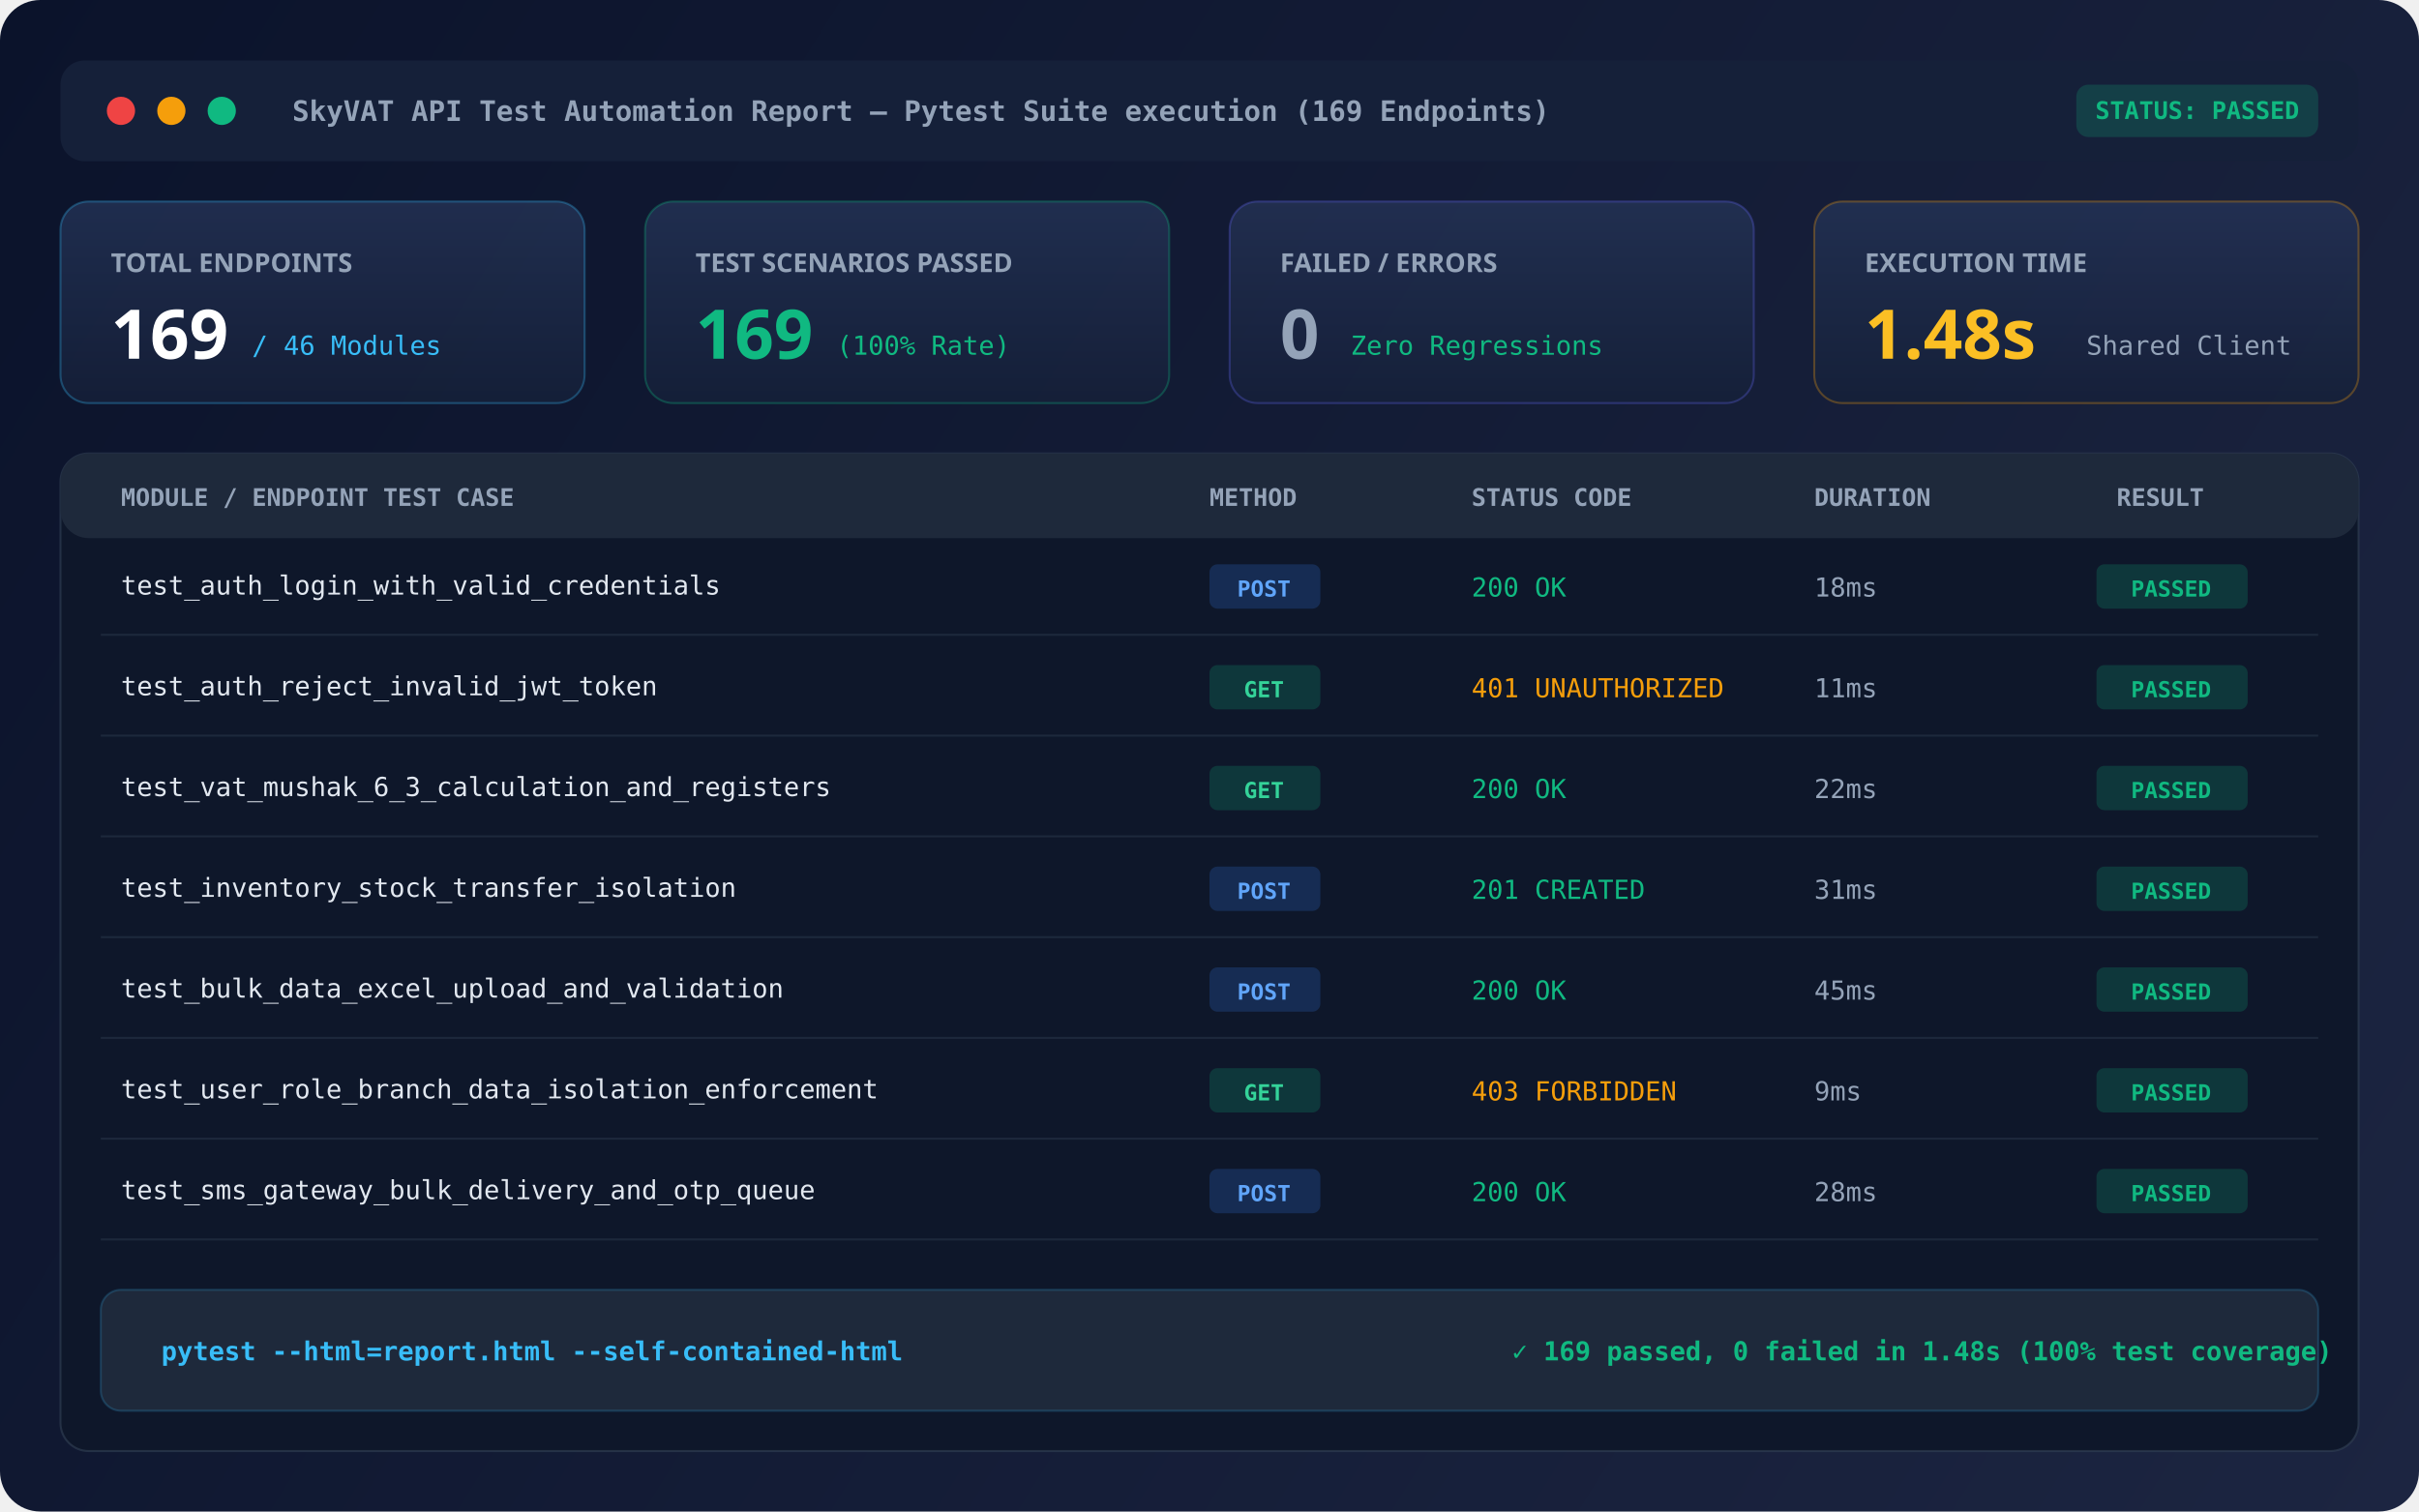
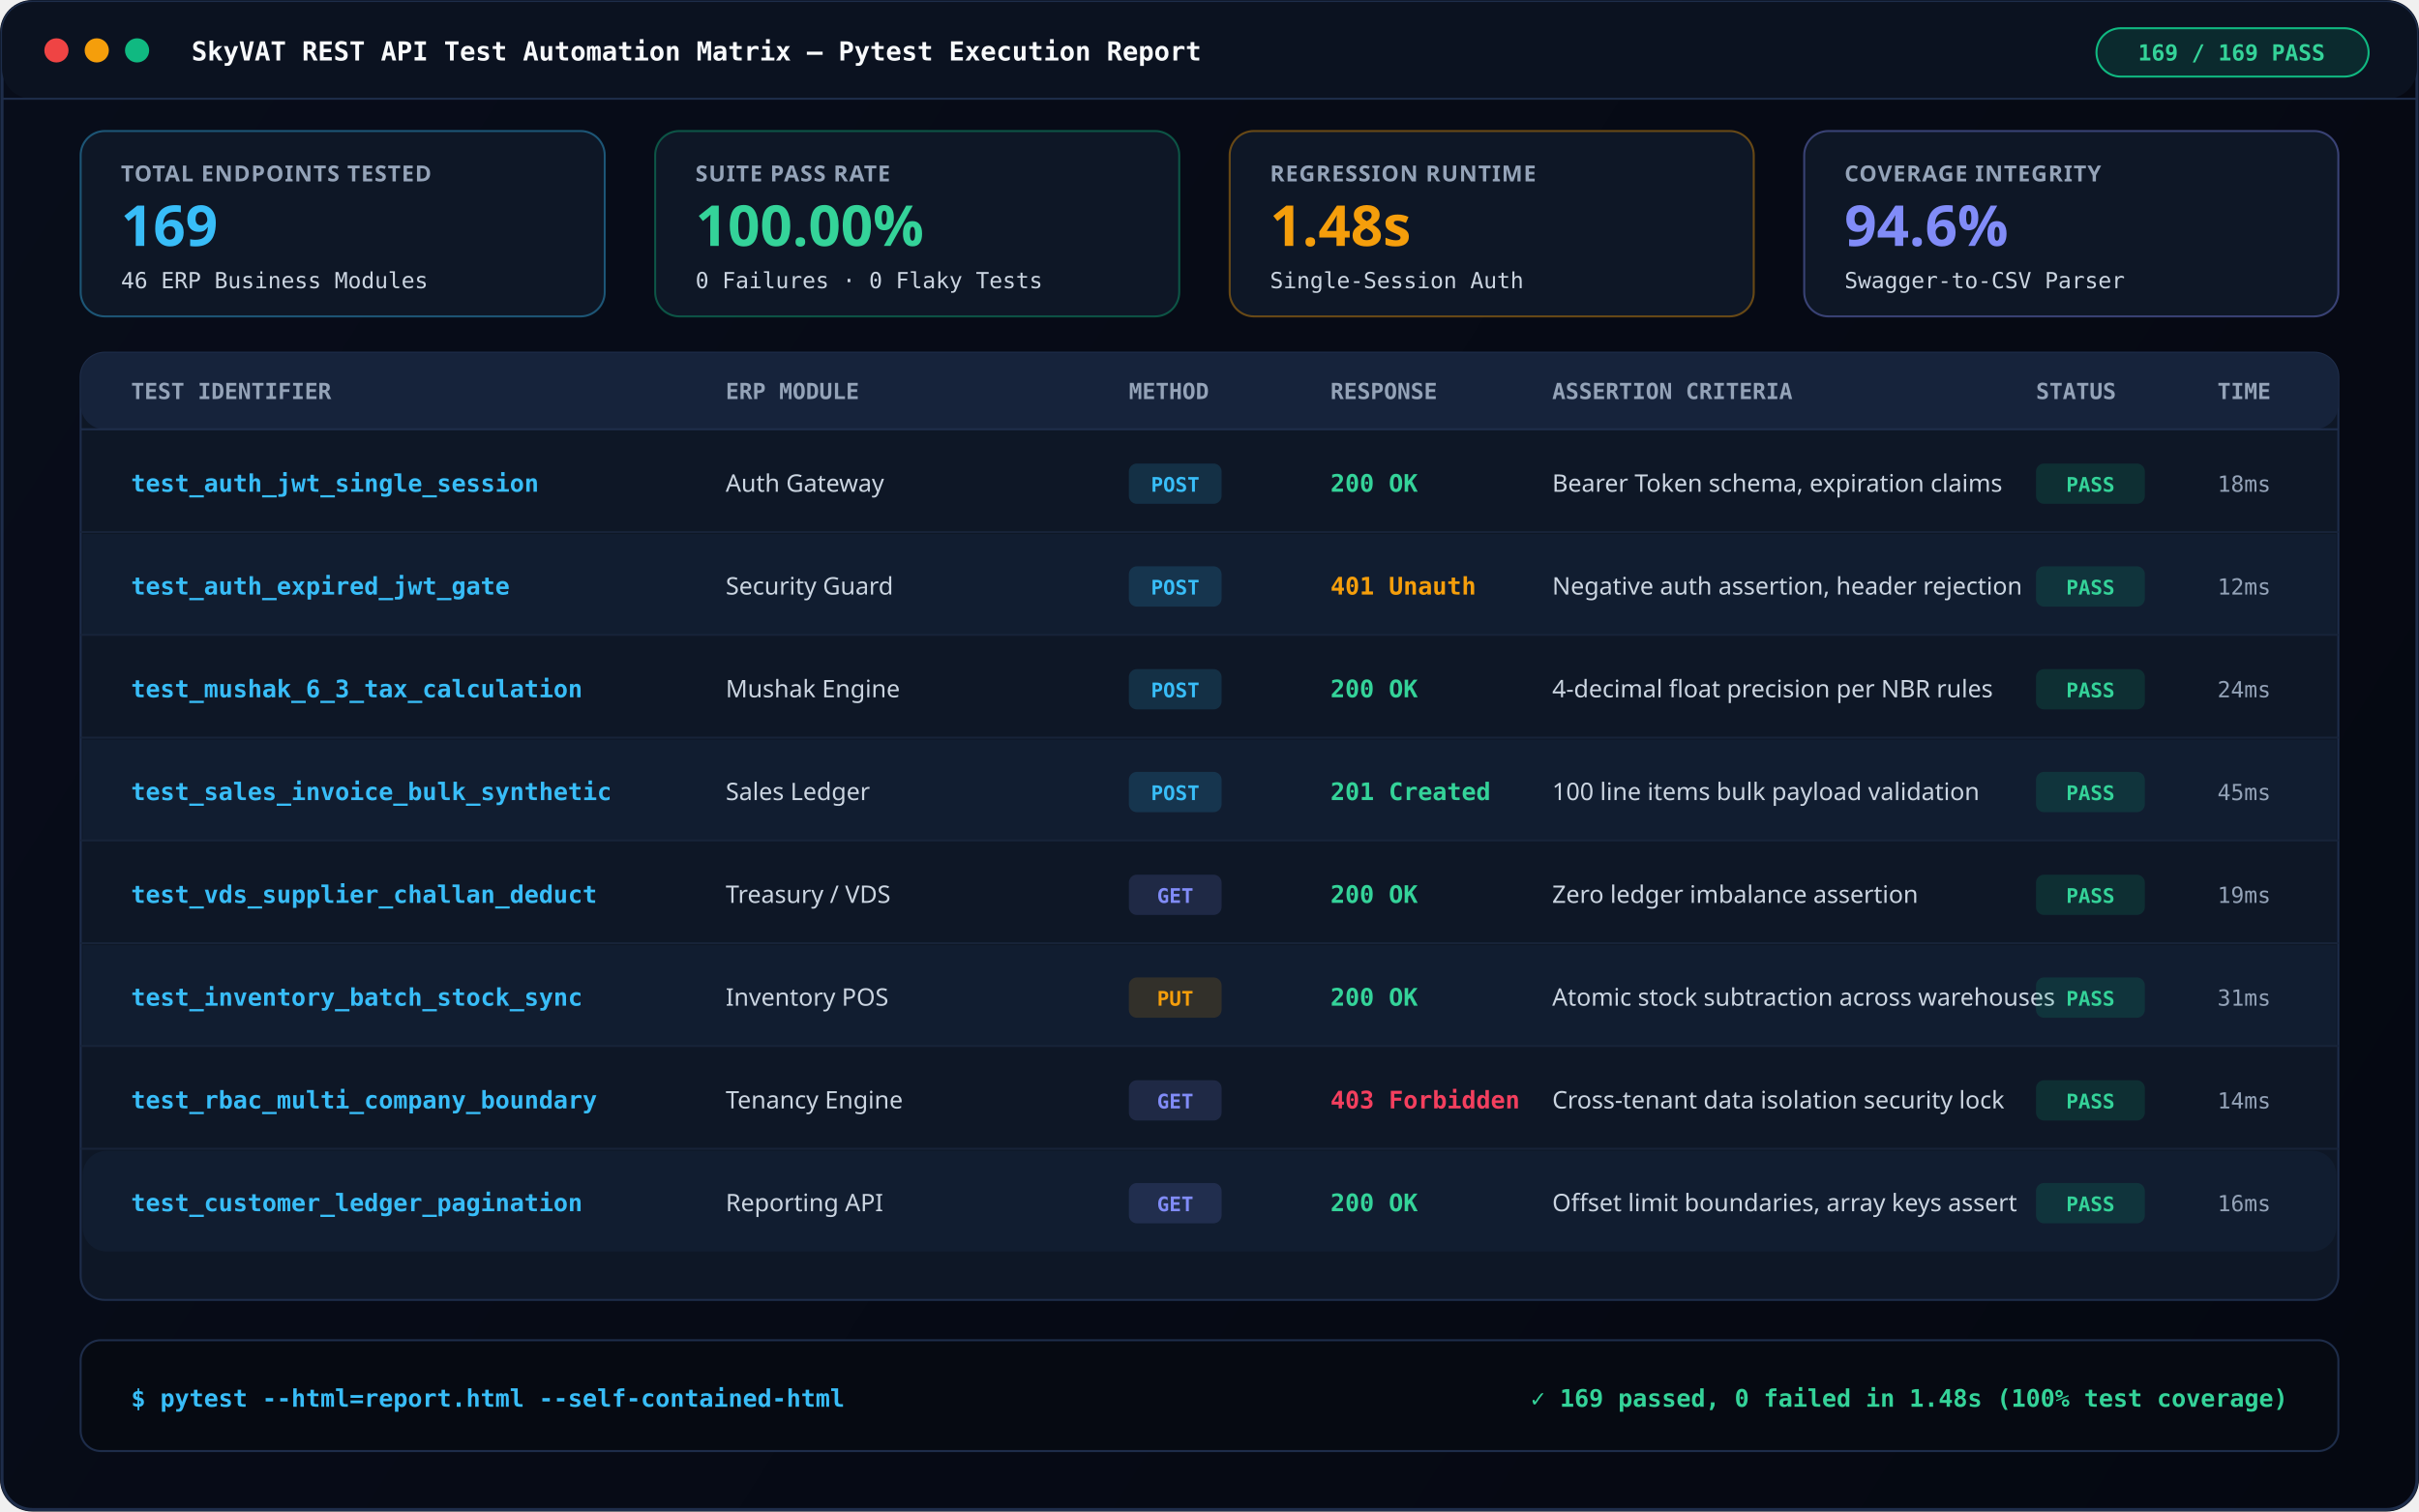
<svg xmlns="http://www.w3.org/2000/svg" width="1200" height="750" viewBox="0 0 1200 750" fill="none">
  <defs>
-     <linearGradient id="bgGrad1" x1="0" y1="0" x2="1200" y2="750" gradientUnits="userSpaceOnUse">
-       <stop stop-color="#0B132B" />
-       <stop offset="1" stop-color="#1C2541" />
-     </linearGradient>
-     <linearGradient id="cardGrad" x1="0" y1="0" x2="0" y2="1">
-       <stop stop-color="#243356" stop-opacity="0.8" />
-       <stop offset="1" stop-color="#152039" stop-opacity="0.8" />
+     <linearGradient id="bgP1_dark" x1="0" y1="0" x2="1200" y2="750" gradientUnits="userSpaceOnUse">
+       <stop stop-color="#080D1A" />
+       <stop offset="1" stop-color="#050811" />
    </linearGradient>
  </defs>
-   <rect width="1200" height="750" rx="20" fill="url(#bgGrad1)" />
-   <rect x="30" y="30" width="1140" height="50" rx="12" fill="#152039" />
-   <circle cx="60" cy="55" r="7" fill="#EF4444" />
-   <circle cx="85" cy="55" r="7" fill="#F59E0B" />
-   <circle cx="110" cy="55" r="7" fill="#10B981" />
-   <text x="145" y="60" fill="#94A3B8" font-family="'JetBrains Mono', monospace" font-size="14" font-weight="600">SkyVAT API Test Automation Report — Pytest Suite execution (169 Endpoints)</text>
-   <rect x="1030" y="42" width="120" height="26" rx="6" fill="#10B981" fill-opacity="0.2" />
-   <text x="1090" y="59" fill="#10B981" font-family="'JetBrains Mono', monospace" font-size="12" font-weight="700" text-anchor="middle">STATUS: PASSED</text>
-   <rect x="30" y="100" width="260" height="100" rx="14" fill="url(#cardGrad)" stroke="#38BDF8" stroke-opacity="0.3" />
-   <text x="55" y="135" fill="#94A3B8" font-family="system-ui, sans-serif" font-size="13" font-weight="600">TOTAL ENDPOINTS</text>
-   <text x="55" y="178" fill="#FFFFFF" font-family="system-ui, sans-serif" font-size="34" font-weight="800">169</text>
-   <text x="125" y="176" fill="#38BDF8" font-family="'JetBrains Mono', monospace" font-size="13">/ 46 Modules</text>
-   <rect x="320" y="100" width="260" height="100" rx="14" fill="url(#cardGrad)" stroke="#10B981" stroke-opacity="0.3" />
-   <text x="345" y="135" fill="#94A3B8" font-family="system-ui, sans-serif" font-size="13" font-weight="600">TEST SCENARIOS PASSED</text>
-   <text x="345" y="178" fill="#10B981" font-family="system-ui, sans-serif" font-size="34" font-weight="800">169</text>
-   <text x="415" y="176" fill="#10B981" font-family="'JetBrains Mono', monospace" font-size="13">(100% Rate)</text>
-   <rect x="610" y="100" width="260" height="100" rx="14" fill="url(#cardGrad)" stroke="#6366F1" stroke-opacity="0.3" />
-   <text x="635" y="135" fill="#94A3B8" font-family="system-ui, sans-serif" font-size="13" font-weight="600">FAILED / ERRORS</text>
-   <text x="635" y="178" fill="#94A3B8" font-family="system-ui, sans-serif" font-size="34" font-weight="800">0</text>
-   <text x="670" y="176" fill="#10B981" font-family="'JetBrains Mono', monospace" font-size="13">Zero Regressions</text>
-   <rect x="900" y="100" width="270" height="100" rx="14" fill="url(#cardGrad)" stroke="#F59E0B" stroke-opacity="0.3" />
-   <text x="925" y="135" fill="#94A3B8" font-family="system-ui, sans-serif" font-size="13" font-weight="600">EXECUTION TIME</text>
-   <text x="925" y="178" fill="#FBBF24" font-family="system-ui, sans-serif" font-size="34" font-weight="800">1.48s</text>
-   <text x="1035" y="176" fill="#94A3B8" font-family="'JetBrains Mono', monospace" font-size="13">Shared Client</text>
-   <rect x="30" y="225" width="1140" height="495" rx="14" fill="#0E172A" stroke="#334155" stroke-opacity="0.6" />
-   <rect x="30" y="225" width="1140" height="42" rx="14" fill="#1E293B" />
-   <text x="60" y="251" fill="#94A3B8" font-family="'JetBrains Mono', monospace" font-size="12" font-weight="700">MODULE / ENDPOINT TEST CASE</text>
-   <text x="600" y="251" fill="#94A3B8" font-family="'JetBrains Mono', monospace" font-size="12" font-weight="700">METHOD</text>
-   <text x="730" y="251" fill="#94A3B8" font-family="'JetBrains Mono', monospace" font-size="12" font-weight="700">STATUS CODE</text>
-   <text x="900" y="251" fill="#94A3B8" font-family="'JetBrains Mono', monospace" font-size="12" font-weight="700">DURATION</text>
-   <text x="1050" y="251" fill="#94A3B8" font-family="'JetBrains Mono', monospace" font-size="12" font-weight="700">RESULT</text>
-   <text x="60" y="295" fill="#E2E8F0" font-family="'JetBrains Mono', monospace" font-size="13">test_auth_login_with_valid_credentials</text>
-   <rect x="600" y="280" width="55" height="22" rx="4" fill="#3B82F6" fill-opacity="0.2" />
-   <text x="627" y="296" fill="#60A5FA" font-family="'JetBrains Mono', monospace" font-size="11" font-weight="700" text-anchor="middle">POST</text>
-   <text x="730" y="296" fill="#10B981" font-family="'JetBrains Mono', monospace" font-size="13">200 OK</text>
-   <text x="900" y="296" fill="#94A3B8" font-family="'JetBrains Mono', monospace" font-size="13">18ms</text>
-   <rect x="1040" y="280" width="75" height="22" rx="4" fill="#10B981" fill-opacity="0.2" />
-   <text x="1077" y="296" fill="#10B981" font-family="'JetBrains Mono', monospace" font-size="11" font-weight="700" text-anchor="middle">PASSED</text>
-   <line x1="50" y1="315" x2="1150" y2="315" stroke="#334155" stroke-opacity="0.4" />
-   <text x="60" y="345" fill="#E2E8F0" font-family="'JetBrains Mono', monospace" font-size="13">test_auth_reject_invalid_jwt_token</text>
-   <rect x="600" y="330" width="55" height="22" rx="4" fill="#10B981" fill-opacity="0.2" />
-   <text x="627" y="346" fill="#34D399" font-family="'JetBrains Mono', monospace" font-size="11" font-weight="700" text-anchor="middle">GET</text>
-   <text x="730" y="346" fill="#F59E0B" font-family="'JetBrains Mono', monospace" font-size="13">401 UNAUTHORIZED</text>
-   <text x="900" y="346" fill="#94A3B8" font-family="'JetBrains Mono', monospace" font-size="13">11ms</text>
-   <rect x="1040" y="330" width="75" height="22" rx="4" fill="#10B981" fill-opacity="0.2" />
-   <text x="1077" y="346" fill="#10B981" font-family="'JetBrains Mono', monospace" font-size="11" font-weight="700" text-anchor="middle">PASSED</text>
-   <line x1="50" y1="365" x2="1150" y2="365" stroke="#334155" stroke-opacity="0.4" />
-   <text x="60" y="395" fill="#E2E8F0" font-family="'JetBrains Mono', monospace" font-size="13">test_vat_mushak_6_3_calculation_and_registers</text>
-   <rect x="600" y="380" width="55" height="22" rx="4" fill="#10B981" fill-opacity="0.2" />
-   <text x="627" y="396" fill="#34D399" font-family="'JetBrains Mono', monospace" font-size="11" font-weight="700" text-anchor="middle">GET</text>
-   <text x="730" y="396" fill="#10B981" font-family="'JetBrains Mono', monospace" font-size="13">200 OK</text>
-   <text x="900" y="396" fill="#94A3B8" font-family="'JetBrains Mono', monospace" font-size="13">22ms</text>
-   <rect x="1040" y="380" width="75" height="22" rx="4" fill="#10B981" fill-opacity="0.2" />
-   <text x="1077" y="396" fill="#10B981" font-family="'JetBrains Mono', monospace" font-size="11" font-weight="700" text-anchor="middle">PASSED</text>
-   <line x1="50" y1="415" x2="1150" y2="415" stroke="#334155" stroke-opacity="0.4" />
-   <text x="60" y="445" fill="#E2E8F0" font-family="'JetBrains Mono', monospace" font-size="13">test_inventory_stock_transfer_isolation</text>
-   <rect x="600" y="430" width="55" height="22" rx="4" fill="#3B82F6" fill-opacity="0.2" />
-   <text x="627" y="446" fill="#60A5FA" font-family="'JetBrains Mono', monospace" font-size="11" font-weight="700" text-anchor="middle">POST</text>
-   <text x="730" y="446" fill="#10B981" font-family="'JetBrains Mono', monospace" font-size="13">201 CREATED</text>
-   <text x="900" y="446" fill="#94A3B8" font-family="'JetBrains Mono', monospace" font-size="13">31ms</text>
-   <rect x="1040" y="430" width="75" height="22" rx="4" fill="#10B981" fill-opacity="0.2" />
-   <text x="1077" y="446" fill="#10B981" font-family="'JetBrains Mono', monospace" font-size="11" font-weight="700" text-anchor="middle">PASSED</text>
-   <line x1="50" y1="465" x2="1150" y2="465" stroke="#334155" stroke-opacity="0.4" />
-   <text x="60" y="495" fill="#E2E8F0" font-family="'JetBrains Mono', monospace" font-size="13">test_bulk_data_excel_upload_and_validation</text>
-   <rect x="600" y="480" width="55" height="22" rx="4" fill="#3B82F6" fill-opacity="0.2" />
-   <text x="627" y="496" fill="#60A5FA" font-family="'JetBrains Mono', monospace" font-size="11" font-weight="700" text-anchor="middle">POST</text>
-   <text x="730" y="496" fill="#10B981" font-family="'JetBrains Mono', monospace" font-size="13">200 OK</text>
-   <text x="900" y="496" fill="#94A3B8" font-family="'JetBrains Mono', monospace" font-size="13">45ms</text>
-   <rect x="1040" y="480" width="75" height="22" rx="4" fill="#10B981" fill-opacity="0.2" />
-   <text x="1077" y="496" fill="#10B981" font-family="'JetBrains Mono', monospace" font-size="11" font-weight="700" text-anchor="middle">PASSED</text>
-   <line x1="50" y1="515" x2="1150" y2="515" stroke="#334155" stroke-opacity="0.4" />
-   <text x="60" y="545" fill="#E2E8F0" font-family="'JetBrains Mono', monospace" font-size="13">test_user_role_branch_data_isolation_enforcement</text>
-   <rect x="600" y="530" width="55" height="22" rx="4" fill="#10B981" fill-opacity="0.2" />
-   <text x="627" y="546" fill="#34D399" font-family="'JetBrains Mono', monospace" font-size="11" font-weight="700" text-anchor="middle">GET</text>
-   <text x="730" y="546" fill="#F59E0B" font-family="'JetBrains Mono', monospace" font-size="13">403 FORBIDDEN</text>
-   <text x="900" y="546" fill="#94A3B8" font-family="'JetBrains Mono', monospace" font-size="13">9ms</text>
-   <rect x="1040" y="530" width="75" height="22" rx="4" fill="#10B981" fill-opacity="0.2" />
-   <text x="1077" y="546" fill="#10B981" font-family="'JetBrains Mono', monospace" font-size="11" font-weight="700" text-anchor="middle">PASSED</text>
-   <line x1="50" y1="565" x2="1150" y2="565" stroke="#334155" stroke-opacity="0.4" />
-   <text x="60" y="595" fill="#E2E8F0" font-family="'JetBrains Mono', monospace" font-size="13">test_sms_gateway_bulk_delivery_and_otp_queue</text>
-   <rect x="600" y="580" width="55" height="22" rx="4" fill="#3B82F6" fill-opacity="0.2" />
-   <text x="627" y="596" fill="#60A5FA" font-family="'JetBrains Mono', monospace" font-size="11" font-weight="700" text-anchor="middle">POST</text>
-   <text x="730" y="596" fill="#10B981" font-family="'JetBrains Mono', monospace" font-size="13">200 OK</text>
-   <text x="900" y="596" fill="#94A3B8" font-family="'JetBrains Mono', monospace" font-size="13">28ms</text>
-   <rect x="1040" y="580" width="75" height="22" rx="4" fill="#10B981" fill-opacity="0.2" />
-   <text x="1077" y="596" fill="#10B981" font-family="'JetBrains Mono', monospace" font-size="11" font-weight="700" text-anchor="middle">PASSED</text>
-   <line x1="50" y1="615" x2="1150" y2="615" stroke="#334155" stroke-opacity="0.4" />
-   <rect x="50" y="640" width="1100" height="60" rx="10" fill="#1E293B" stroke="#38BDF8" stroke-opacity="0.2" />
-   <text x="80" y="675" fill="#38BDF8" font-family="'JetBrains Mono', monospace" font-size="13" font-weight="600">pytest --html=report.html --self-contained-html</text>
-   <text x="750" y="675" fill="#10B981" font-family="'JetBrains Mono', monospace" font-size="13" font-weight="700">✓ 169 passed, 0 failed in 1.48s (100% test coverage)</text>
+   <rect width="1200" height="750" rx="16" fill="url(#bgP1_dark)" />
+   <rect x="1" y="1" width="1198" height="748" rx="15" stroke="#1E2D4A" stroke-width="1.5" />
+   <rect x="1" y="1" width="1198" height="48" rx="15" fill="#0B1220" />
+   <line x1="1" y1="49" x2="1199" y2="49" stroke="#1E2D4A" stroke-width="1" />
+   <circle cx="28" cy="25" r="6" fill="#EF4444" />
+   <circle cx="48" cy="25" r="6" fill="#F59E0B" />
+   <circle cx="68" cy="25" r="6" fill="#10B981" />
+   <text x="95" y="30" fill="#F8FAFC" font-family="'JetBrains Mono', monospace" font-size="13" font-weight="600">SkyVAT REST API Test Automation Matrix — Pytest Execution Report</text>
+   <rect x="1040" y="14" width="135" height="24" rx="12" fill="rgba(16,185,129,0.15)" stroke="#10B981" stroke-width="1" />
+   <text x="1107" y="30" fill="#34D399" font-family="'JetBrains Mono', monospace" font-size="11" font-weight="700" text-anchor="middle">169 / 169 PASS</text>
+   <rect x="40" y="65" width="260" height="92" rx="12" fill="#0E1726" stroke="#38BDF8" stroke-opacity="0.4" stroke-width="1" />
+   <text x="60" y="90" fill="#94A3B8" font-family="system-ui, sans-serif" font-size="11" font-weight="600" letter-spacing="0.5">TOTAL ENDPOINTS TESTED</text>
+   <text x="60" y="122" fill="#38BDF8" font-family="system-ui, sans-serif" font-size="28" font-weight="800">169</text>
+   <text x="60" y="143" fill="#CBD5E1" font-family="'JetBrains Mono', monospace" font-size="11">46 ERP Business Modules</text>
+   <rect x="325" y="65" width="260" height="92" rx="12" fill="#0E1726" stroke="#10B981" stroke-opacity="0.4" stroke-width="1" />
+   <text x="345" y="90" fill="#94A3B8" font-family="system-ui, sans-serif" font-size="11" font-weight="600" letter-spacing="0.5">SUITE PASS RATE</text>
+   <text x="345" y="122" fill="#34D399" font-family="system-ui, sans-serif" font-size="28" font-weight="800">100.00%</text>
+   <text x="345" y="143" fill="#CBD5E1" font-family="'JetBrains Mono', monospace" font-size="11">0 Failures · 0 Flaky Tests</text>
+   <rect x="610" y="65" width="260" height="92" rx="12" fill="#0E1726" stroke="#F59E0B" stroke-opacity="0.4" stroke-width="1" />
+   <text x="630" y="90" fill="#94A3B8" font-family="system-ui, sans-serif" font-size="11" font-weight="600" letter-spacing="0.5">REGRESSION RUNTIME</text>
+   <text x="630" y="122" fill="#F59E0B" font-family="system-ui, sans-serif" font-size="28" font-weight="800">1.48s</text>
+   <text x="630" y="143" fill="#CBD5E1" font-family="'JetBrains Mono', monospace" font-size="11">Single-Session Auth</text>
+   <rect x="895" y="65" width="265" height="92" rx="12" fill="#0E1726" stroke="#818CF8" stroke-opacity="0.4" stroke-width="1" />
+   <text x="915" y="90" fill="#94A3B8" font-family="system-ui, sans-serif" font-size="11" font-weight="600" letter-spacing="0.5">COVERAGE INTEGRITY</text>
+   <text x="915" y="122" fill="#818CF8" font-family="system-ui, sans-serif" font-size="28" font-weight="800">94.6%</text>
+   <text x="915" y="143" fill="#CBD5E1" font-family="'JetBrains Mono', monospace" font-size="11">Swagger-to-CSV Parser</text>
+   <rect x="40" y="175" width="1120" height="470" rx="12" fill="#0E1726" stroke="#1E2D4A" />
+   <rect x="40" y="175" width="1120" height="38" rx="12" fill="#16233B" />
+   <line x1="40" y1="213" x2="1160" y2="213" stroke="#1E2D4A" />
+   <text x="65" y="198" fill="#94A3B8" font-family="'JetBrains Mono', monospace" font-size="11" font-weight="700">TEST IDENTIFIER</text>
+   <text x="360" y="198" fill="#94A3B8" font-family="'JetBrains Mono', monospace" font-size="11" font-weight="700">ERP MODULE</text>
+   <text x="560" y="198" fill="#94A3B8" font-family="'JetBrains Mono', monospace" font-size="11" font-weight="700">METHOD</text>
+   <text x="660" y="198" fill="#94A3B8" font-family="'JetBrains Mono', monospace" font-size="11" font-weight="700">RESPONSE</text>
+   <text x="770" y="198" fill="#94A3B8" font-family="'JetBrains Mono', monospace" font-size="11" font-weight="700">ASSERTION CRITERIA</text>
+   <text x="1010" y="198" fill="#94A3B8" font-family="'JetBrains Mono', monospace" font-size="11" font-weight="700">STATUS</text>
+   <text x="1100" y="198" fill="#94A3B8" font-family="'JetBrains Mono', monospace" font-size="11" font-weight="700">TIME</text>
+   <rect x="41" y="214" width="1118" height="50" fill="#0E1726" />
+   <line x1="40" y1="264" x2="1160" y2="264" stroke="#172338" />
+   <text x="65" y="244" fill="#38BDF8" font-family="'JetBrains Mono', monospace" font-size="12" font-weight="600">test_auth_jwt_single_session</text>
+   <text x="360" y="244" fill="#CBD5E1" font-family="system-ui, sans-serif" font-size="12">Auth Gateway</text>
+   <rect x="560" y="230" width="46" height="20" rx="4" fill="rgba(56,189,248,0.15)" />
+   <text x="583" y="244" fill="#38BDF8" font-family="'JetBrains Mono', monospace" font-size="10" font-weight="700" text-anchor="middle">POST</text>
+   <text x="660" y="244" fill="#34D399" font-family="'JetBrains Mono', monospace" font-size="12" font-weight="600">200 OK</text>
+   <text x="770" y="244" fill="#CBD5E1" font-family="system-ui, sans-serif" font-size="12">Bearer Token schema, expiration claims</text>
+   <rect x="1010" y="230" width="54" height="20" rx="4" fill="rgba(16,185,129,0.15)" />
+   <text x="1037" y="244" fill="#34D399" font-family="'JetBrains Mono', monospace" font-size="10" font-weight="700" text-anchor="middle">PASS</text>
+   <text x="1100" y="244" fill="#94A3B8" font-family="'JetBrains Mono', monospace" font-size="11">18ms</text>
+   <rect x="41" y="265" width="1118" height="50" fill="#111D30" />
+   <line x1="40" y1="315" x2="1160" y2="315" stroke="#172338" />
+   <text x="65" y="295" fill="#38BDF8" font-family="'JetBrains Mono', monospace" font-size="12" font-weight="600">test_auth_expired_jwt_gate</text>
+   <text x="360" y="295" fill="#CBD5E1" font-family="system-ui, sans-serif" font-size="12">Security Guard</text>
+   <rect x="560" y="281" width="46" height="20" rx="4" fill="rgba(56,189,248,0.15)" />
+   <text x="583" y="295" fill="#38BDF8" font-family="'JetBrains Mono', monospace" font-size="10" font-weight="700" text-anchor="middle">POST</text>
+   <text x="660" y="295" fill="#F59E0B" font-family="'JetBrains Mono', monospace" font-size="12" font-weight="600">401 Unauth</text>
+   <text x="770" y="295" fill="#CBD5E1" font-family="system-ui, sans-serif" font-size="12">Negative auth assertion, header rejection</text>
+   <rect x="1010" y="281" width="54" height="20" rx="4" fill="rgba(16,185,129,0.15)" />
+   <text x="1037" y="295" fill="#34D399" font-family="'JetBrains Mono', monospace" font-size="10" font-weight="700" text-anchor="middle">PASS</text>
+   <text x="1100" y="295" fill="#94A3B8" font-family="'JetBrains Mono', monospace" font-size="11">12ms</text>
+   <rect x="41" y="316" width="1118" height="50" fill="#0E1726" />
+   <line x1="40" y1="366" x2="1160" y2="366" stroke="#172338" />
+   <text x="65" y="346" fill="#38BDF8" font-family="'JetBrains Mono', monospace" font-size="12" font-weight="600">test_mushak_6_3_tax_calculation</text>
+   <text x="360" y="346" fill="#CBD5E1" font-family="system-ui, sans-serif" font-size="12">Mushak Engine</text>
+   <rect x="560" y="332" width="46" height="20" rx="4" fill="rgba(56,189,248,0.15)" />
+   <text x="583" y="346" fill="#38BDF8" font-family="'JetBrains Mono', monospace" font-size="10" font-weight="700" text-anchor="middle">POST</text>
+   <text x="660" y="346" fill="#34D399" font-family="'JetBrains Mono', monospace" font-size="12" font-weight="600">200 OK</text>
+   <text x="770" y="346" fill="#CBD5E1" font-family="system-ui, sans-serif" font-size="12">4-decimal float precision per NBR rules</text>
+   <rect x="1010" y="332" width="54" height="20" rx="4" fill="rgba(16,185,129,0.15)" />
+   <text x="1037" y="346" fill="#34D399" font-family="'JetBrains Mono', monospace" font-size="10" font-weight="700" text-anchor="middle">PASS</text>
+   <text x="1100" y="346" fill="#94A3B8" font-family="'JetBrains Mono', monospace" font-size="11">24ms</text>
+   <rect x="41" y="367" width="1118" height="50" fill="#111D30" />
+   <line x1="40" y1="417" x2="1160" y2="417" stroke="#172338" />
+   <text x="65" y="397" fill="#38BDF8" font-family="'JetBrains Mono', monospace" font-size="12" font-weight="600">test_sales_invoice_bulk_synthetic</text>
+   <text x="360" y="397" fill="#CBD5E1" font-family="system-ui, sans-serif" font-size="12">Sales Ledger</text>
+   <rect x="560" y="383" width="46" height="20" rx="4" fill="rgba(56,189,248,0.15)" />
+   <text x="583" y="397" fill="#38BDF8" font-family="'JetBrains Mono', monospace" font-size="10" font-weight="700" text-anchor="middle">POST</text>
+   <text x="660" y="397" fill="#34D399" font-family="'JetBrains Mono', monospace" font-size="12" font-weight="600">201 Created</text>
+   <text x="770" y="397" fill="#CBD5E1" font-family="system-ui, sans-serif" font-size="12">100 line items bulk payload validation</text>
+   <rect x="1010" y="383" width="54" height="20" rx="4" fill="rgba(16,185,129,0.15)" />
+   <text x="1037" y="397" fill="#34D399" font-family="'JetBrains Mono', monospace" font-size="10" font-weight="700" text-anchor="middle">PASS</text>
+   <text x="1100" y="397" fill="#94A3B8" font-family="'JetBrains Mono', monospace" font-size="11">45ms</text>
+   <rect x="41" y="418" width="1118" height="50" fill="#0E1726" />
+   <line x1="40" y1="468" x2="1160" y2="468" stroke="#172338" />
+   <text x="65" y="448" fill="#38BDF8" font-family="'JetBrains Mono', monospace" font-size="12" font-weight="600">test_vds_supplier_challan_deduct</text>
+   <text x="360" y="448" fill="#CBD5E1" font-family="system-ui, sans-serif" font-size="12">Treasury / VDS</text>
+   <rect x="560" y="434" width="46" height="20" rx="4" fill="rgba(129,140,248,0.15)" />
+   <text x="583" y="448" fill="#818CF8" font-family="'JetBrains Mono', monospace" font-size="10" font-weight="700" text-anchor="middle">GET</text>
+   <text x="660" y="448" fill="#34D399" font-family="'JetBrains Mono', monospace" font-size="12" font-weight="600">200 OK</text>
+   <text x="770" y="448" fill="#CBD5E1" font-family="system-ui, sans-serif" font-size="12">Zero ledger imbalance assertion</text>
+   <rect x="1010" y="434" width="54" height="20" rx="4" fill="rgba(16,185,129,0.15)" />
+   <text x="1037" y="448" fill="#34D399" font-family="'JetBrains Mono', monospace" font-size="10" font-weight="700" text-anchor="middle">PASS</text>
+   <text x="1100" y="448" fill="#94A3B8" font-family="'JetBrains Mono', monospace" font-size="11">19ms</text>
+   <rect x="41" y="469" width="1118" height="50" fill="#111D30" />
+   <line x1="40" y1="519" x2="1160" y2="519" stroke="#172338" />
+   <text x="65" y="499" fill="#38BDF8" font-family="'JetBrains Mono', monospace" font-size="12" font-weight="600">test_inventory_batch_stock_sync</text>
+   <text x="360" y="499" fill="#CBD5E1" font-family="system-ui, sans-serif" font-size="12">Inventory POS</text>
+   <rect x="560" y="485" width="46" height="20" rx="4" fill="rgba(245,158,11,0.15)" />
+   <text x="583" y="499" fill="#F59E0B" font-family="'JetBrains Mono', monospace" font-size="10" font-weight="700" text-anchor="middle">PUT</text>
+   <text x="660" y="499" fill="#34D399" font-family="'JetBrains Mono', monospace" font-size="12" font-weight="600">200 OK</text>
+   <text x="770" y="499" fill="#CBD5E1" font-family="system-ui, sans-serif" font-size="12">Atomic stock subtraction across warehouses</text>
+   <rect x="1010" y="485" width="54" height="20" rx="4" fill="rgba(16,185,129,0.15)" />
+   <text x="1037" y="499" fill="#34D399" font-family="'JetBrains Mono', monospace" font-size="10" font-weight="700" text-anchor="middle">PASS</text>
+   <text x="1100" y="499" fill="#94A3B8" font-family="'JetBrains Mono', monospace" font-size="11">31ms</text>
+   <rect x="41" y="520" width="1118" height="50" fill="#0E1726" />
+   <line x1="40" y1="570" x2="1160" y2="570" stroke="#172338" />
+   <text x="65" y="550" fill="#38BDF8" font-family="'JetBrains Mono', monospace" font-size="12" font-weight="600">test_rbac_multi_company_boundary</text>
+   <text x="360" y="550" fill="#CBD5E1" font-family="system-ui, sans-serif" font-size="12">Tenancy Engine</text>
+   <rect x="560" y="536" width="46" height="20" rx="4" fill="rgba(129,140,248,0.15)" />
+   <text x="583" y="550" fill="#818CF8" font-family="'JetBrains Mono', monospace" font-size="10" font-weight="700" text-anchor="middle">GET</text>
+   <text x="660" y="550" fill="#F43F5E" font-family="'JetBrains Mono', monospace" font-size="12" font-weight="600">403 Forbidden</text>
+   <text x="770" y="550" fill="#CBD5E1" font-family="system-ui, sans-serif" font-size="12">Cross-tenant data isolation security lock</text>
+   <rect x="1010" y="536" width="54" height="20" rx="4" fill="rgba(16,185,129,0.15)" />
+   <text x="1037" y="550" fill="#34D399" font-family="'JetBrains Mono', monospace" font-size="10" font-weight="700" text-anchor="middle">PASS</text>
+   <text x="1100" y="550" fill="#94A3B8" font-family="'JetBrains Mono', monospace" font-size="11">14ms</text>
+   <rect x="41" y="571" width="1118" height="50" rx="12" fill="#111D30" />
+   <text x="65" y="601" fill="#38BDF8" font-family="'JetBrains Mono', monospace" font-size="12" font-weight="600">test_customer_ledger_pagination</text>
+   <text x="360" y="601" fill="#CBD5E1" font-family="system-ui, sans-serif" font-size="12">Reporting API</text>
+   <rect x="560" y="587" width="46" height="20" rx="4" fill="rgba(129,140,248,0.15)" />
+   <text x="583" y="601" fill="#818CF8" font-family="'JetBrains Mono', monospace" font-size="10" font-weight="700" text-anchor="middle">GET</text>
+   <text x="660" y="601" fill="#34D399" font-family="'JetBrains Mono', monospace" font-size="12" font-weight="600">200 OK</text>
+   <text x="770" y="601" fill="#CBD5E1" font-family="system-ui, sans-serif" font-size="12">Offset limit boundaries, array keys assert</text>
+   <rect x="1010" y="587" width="54" height="20" rx="4" fill="rgba(16,185,129,0.15)" />
+   <text x="1037" y="601" fill="#34D399" font-family="'JetBrains Mono', monospace" font-size="10" font-weight="700" text-anchor="middle">PASS</text>
+   <text x="1100" y="601" fill="#94A3B8" font-family="'JetBrains Mono', monospace" font-size="11">16ms</text>
+   <rect x="40" y="665" width="1120" height="55" rx="10" fill="#060A12" stroke="#1E2D4A" />
+   <text x="65" y="698" fill="#38BDF8" font-family="'JetBrains Mono', monospace" font-size="12" font-weight="600">$ pytest --html=report.html --self-contained-html</text>
+   <text x="1135" y="698" fill="#34D399" font-family="'JetBrains Mono', monospace" font-size="12" font-weight="700" text-anchor="end">✓ 169 passed, 0 failed in 1.48s (100% test coverage)</text>
</svg>
